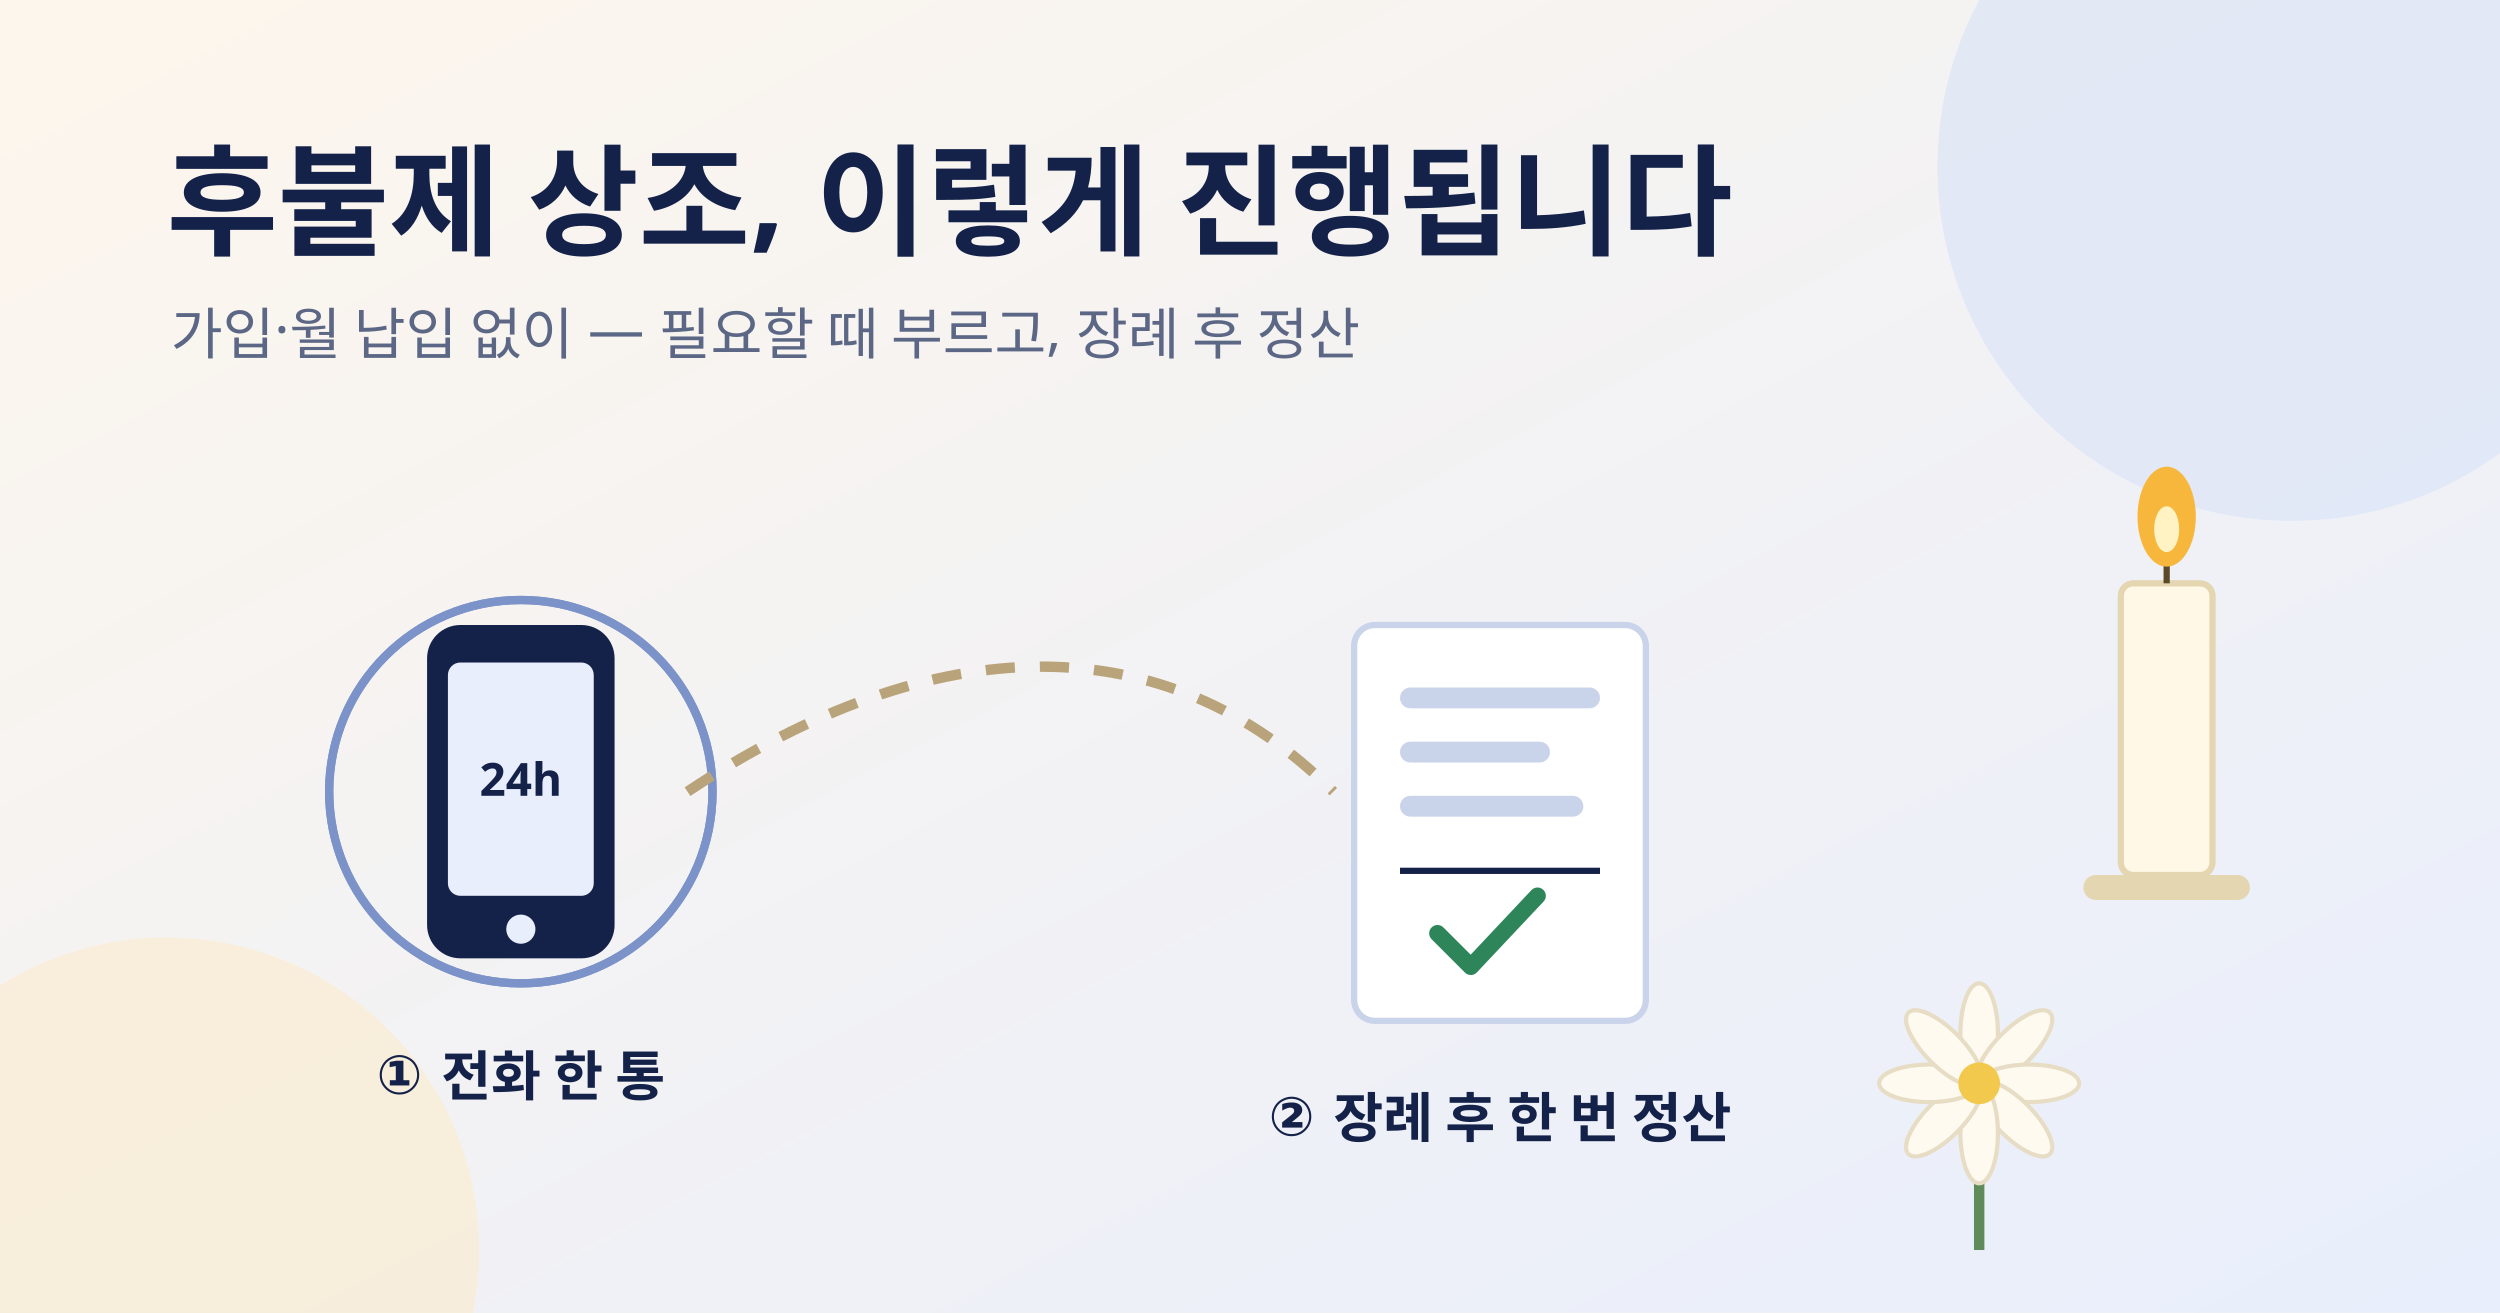
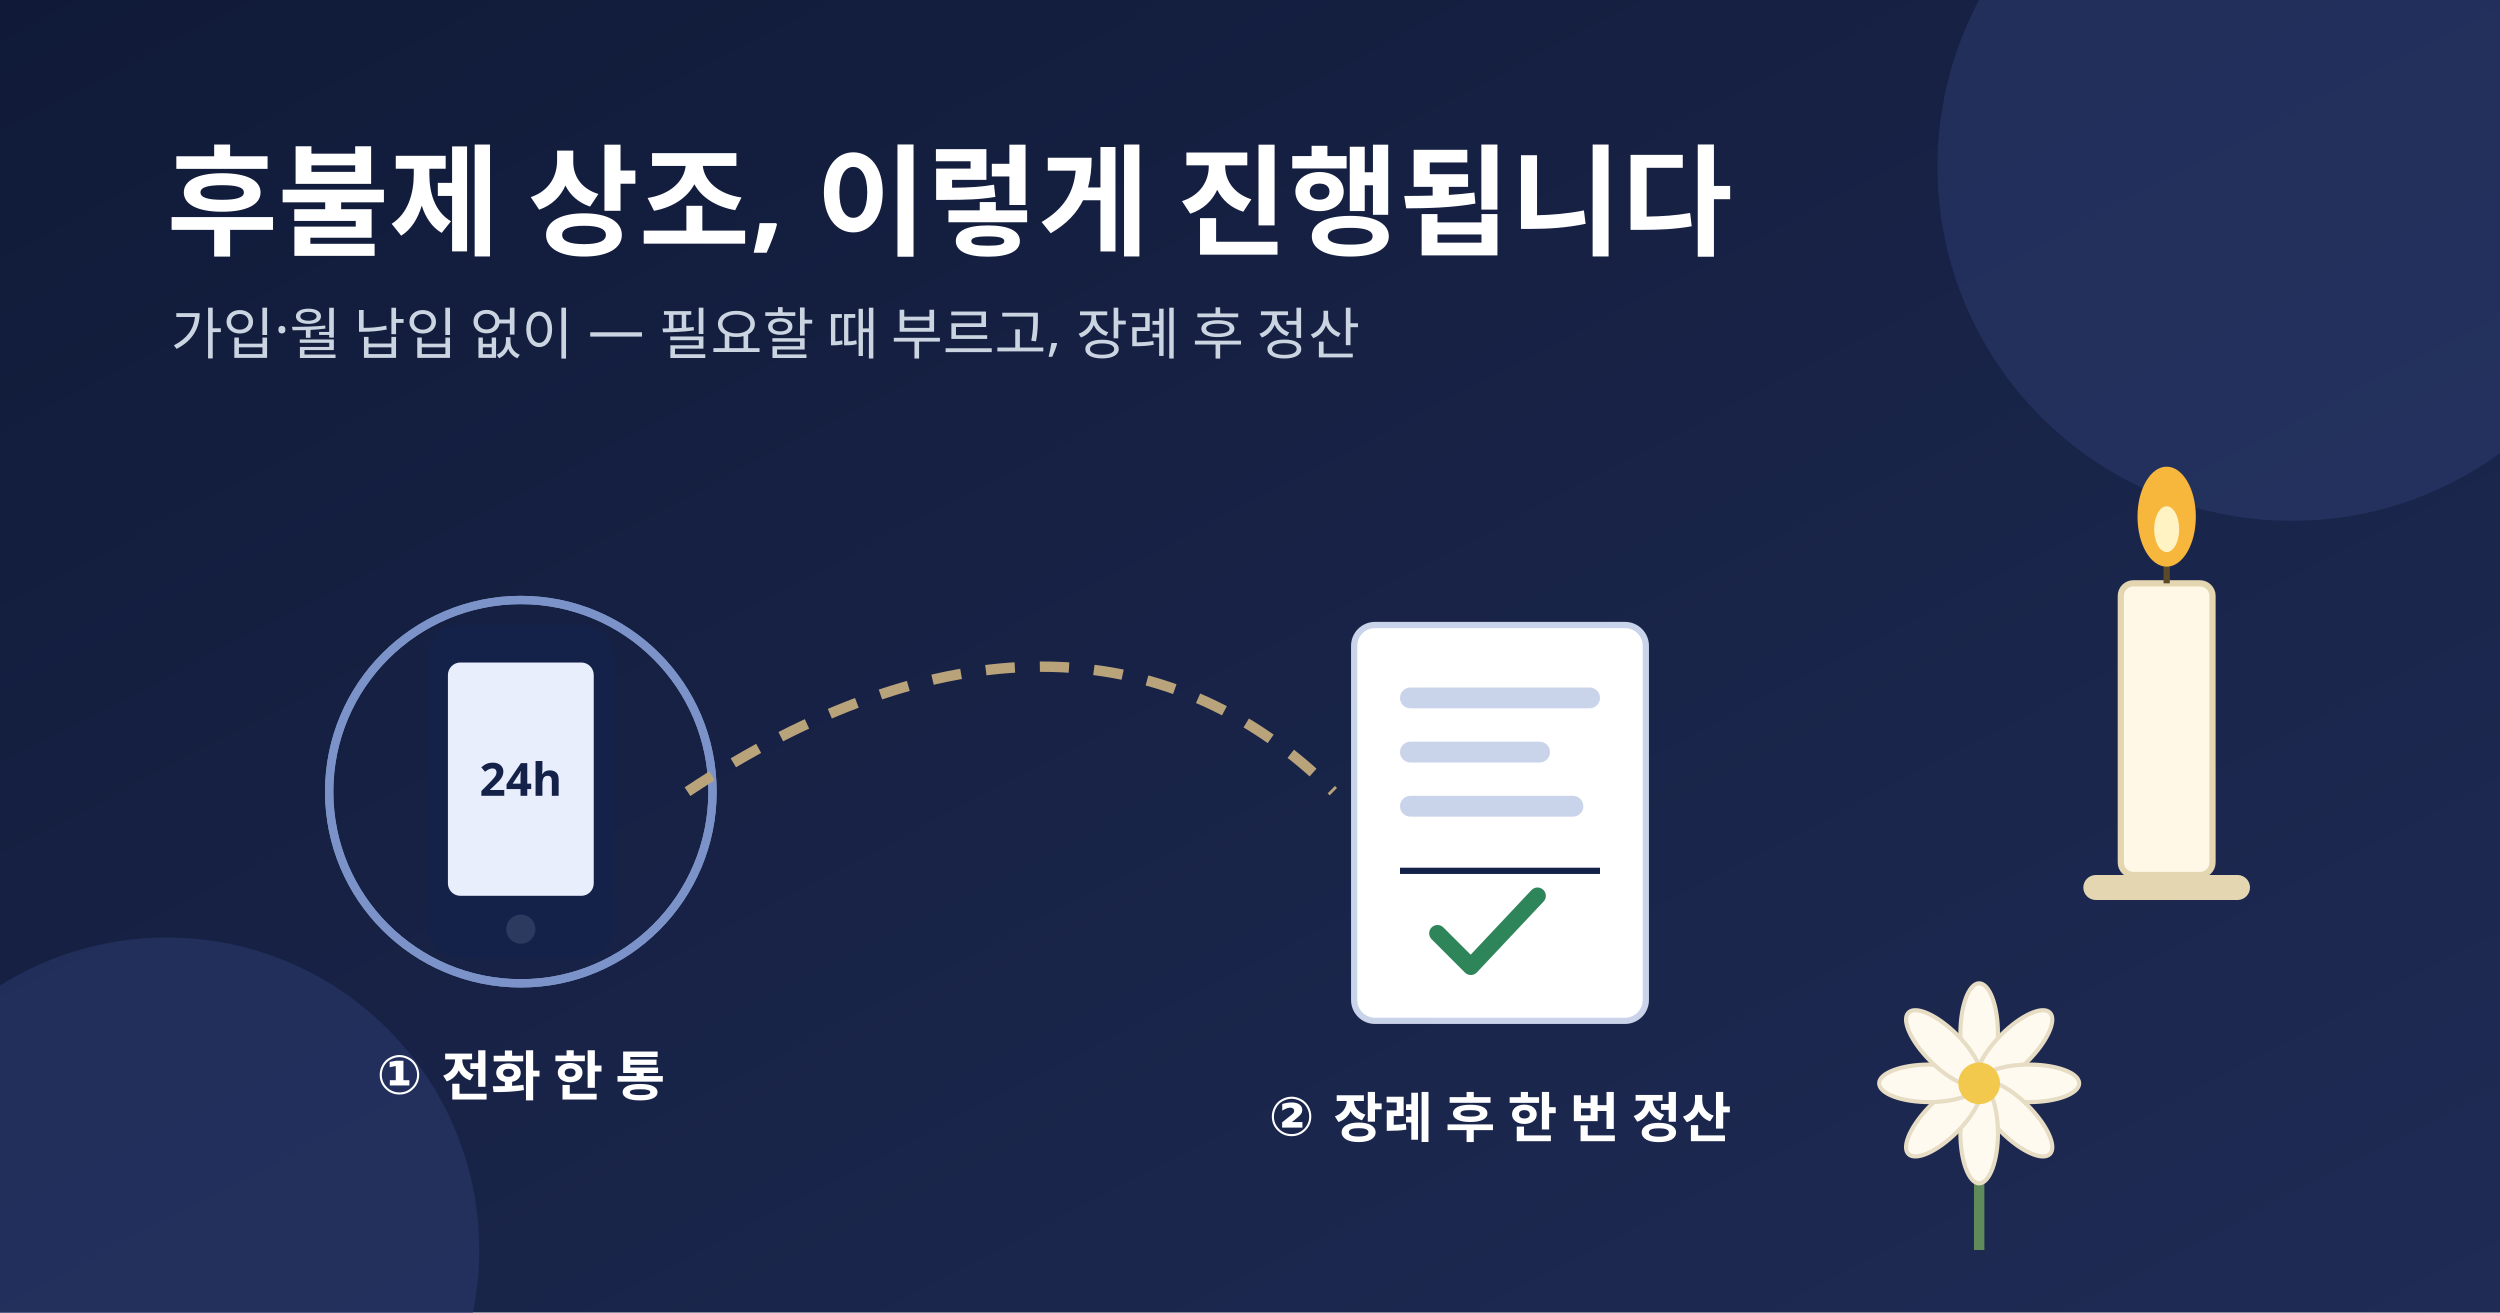
<svg xmlns="http://www.w3.org/2000/svg" viewBox="0 0 1200 630" role="img" aria-label="전화 한 통으로 시작해 장례 후 한 번 정산하는 후불제 상조의 흐름">
  <style>
  .t{font-family:'Noto Sans KR','Apple SD Gothic Neo','Malgun Gothic',sans-serif}
  @keyframes glow{0%,100%{opacity:.55;transform:scale(1)}50%{opacity:1;transform:scale(1.08)}}
  @keyframes ring{0%,60%,100%{transform:rotate(0)}65%{transform:rotate(-8deg)}70%{transform:rotate(8deg)}75%{transform:rotate(-6deg)}80%{transform:rotate(0)}}
  @keyframes wave{0%{opacity:0;transform:scale(.6)}40%{opacity:.8}100%{opacity:0;transform:scale(1.4)}}
  @keyframes dash{to{stroke-dashoffset:-40}}
  @keyframes pop{0%,35%{transform:scale(0);opacity:0}55%{transform:scale(1.1);opacity:1}65%,100%{transform:scale(1);opacity:1}}
  @keyframes sway{0%,100%{transform:rotate(-2deg)}50%{transform:rotate(2deg)}}
  .flame{transform-origin:1040px 250px;animation:glow 3s ease-in-out infinite}
  .ph{transform-origin:250px 380px;animation:ring 4s ease-in-out infinite}
  .w1{transform-origin:250px 380px;animation:wave 2.6s ease-out infinite}
  .w2{transform-origin:250px 380px;animation:wave 2.6s ease-out 1.3s infinite}
  .path{stroke-dasharray:14 12;animation:dash 2.4s linear infinite}
  .rc{transform-origin:720px 400px;animation:pop 6s ease-out infinite}
  .fl{transform-origin:950px 520px;animation:sway 6s ease-in-out infinite}
  @media (prefers-reduced-motion:reduce){*{animation:none!important}}
</style>
  <defs>
    <linearGradient id="bg" x1="0" y1="0" x2="1" y2="1">
-       <stop offset="0" stop-color="#fdf6ec" />
-       <stop offset="1" stop-color="#e8eefc" />
+       <stop offset="0" stop-color="#101a38" />
+       <stop offset="1" stop-color="#1f2b55" />
    </linearGradient>
  </defs>
  <rect width="1200" height="630" fill="url(#bg)" />
-   <circle cx="1100" cy="80" r="170" fill="#dbe4f7" opacity=".7" />
-   <circle cx="80" cy="600" r="150" fill="#fde9c4" opacity=".5" />
-   <text x="80" y="118" class="t" font-size="58" font-weight="900" fill="#14224a">후불제 상조, 이렇게 진행됩니다</text>
-   <text x="82" y="170" class="t" font-size="27" font-weight="500" fill="#5b6785">가입·월 납입 없이 — 필요할 때 부르고, 장례 후 정산</text>
+   <circle opacity=".55" cx="1100" cy="80" r="170" fill="#2b3a6e" />
+   <circle opacity=".55" cx="80" cy="600" r="150" fill="#2b3a6e" />
+   <text x="80" y="118" class="t" font-size="58" font-weight="900" fill="#ffffff">후불제 상조, 이렇게 진행됩니다</text>
+   <text x="82" y="170" class="t" font-size="27" font-weight="500" fill="#cbd5e1">가입·월 납입 없이 — 필요할 때 부르고, 장례 후 정산</text>
  <circle class="w1" cx="250" cy="380" r="92" fill="none" stroke="#7c93c9" stroke-width="4" />
  <circle class="w2" cx="250" cy="380" r="92" fill="none" stroke="#7c93c9" stroke-width="4" />
  <g class="ph">
    <rect x="205" y="300" width="90" height="160" rx="16" fill="#14224a" />
    <rect x="215" y="318" width="70" height="112" rx="6" fill="#e8eefc" />
-     <circle cx="250" cy="446" r="7" fill="#e8eefc" />
+     <circle cx="250" cy="446" r="7" fill="#e8eefc" opacity=".12" />
    <text x="250" y="382" text-anchor="middle" class="t" font-size="22" font-weight="900" fill="#14224a">24h</text>
  </g>
-   <text x="250" y="525" text-anchor="middle" class="t" font-size="26" font-weight="700" fill="#14224a">① 전화 한 통</text>
+   <text x="250" y="525" text-anchor="middle" class="t" font-size="26" font-weight="700" fill="#ffffff">① 전화 한 통</text>
  <path class="path" d="M330 380 C 450 300, 560 300, 640 380" fill="none" stroke="#b9a37a" stroke-width="5" />
  <g class="rc">
    <rect x="650" y="300" width="140" height="190" rx="10" fill="#fff" stroke="#c9d3ea" stroke-width="3" />
    <rect x="672" y="330" width="96" height="10" rx="5" fill="#c9d3ea" />
    <rect x="672" y="356" width="72" height="10" rx="5" fill="#c9d3ea" />
    <rect x="672" y="382" width="88" height="10" rx="5" fill="#c9d3ea" />
    <line x1="672" y1="418" x2="768" y2="418" stroke="#14224a" stroke-width="3" />
    <path d="M690 448 l16 16 l32 -34" fill="none" stroke="#2f855a" stroke-width="8" stroke-linecap="round" stroke-linejoin="round" />
  </g>
-   <text x="720" y="545" text-anchor="middle" class="t" font-size="26" font-weight="700" fill="#14224a">② 장례 후 한 번 정산</text>
+   <text x="720" y="545" text-anchor="middle" class="t" font-size="26" font-weight="700" fill="#ffffff">② 장례 후 한 번 정산</text>
  <rect x="1018" y="280" width="44" height="140" rx="6" fill="#fff8e7" stroke="#e5d6b2" stroke-width="3" />
  <line x1="1040" y1="280" x2="1040" y2="266" stroke="#5b4a2a" stroke-width="3" />
  <ellipse class="flame" cx="1040" cy="248" rx="14" ry="24" fill="#f6b73c" />
  <ellipse cx="1040" cy="254" rx="6" ry="11" fill="#fff3c4" />
  <rect x="1000" y="420" width="80" height="12" rx="6" fill="#e5d6b2" />
  <g class="fl">
    <line x1="950" y1="600" x2="950" y2="520" stroke="#5f8a5a" stroke-width="5" />
    <g fill="#fffaf0" stroke="#e7dcc4" stroke-width="2">
      <ellipse cx="950" cy="496" rx="9" ry="24" />
      <ellipse cx="950" cy="496" rx="9" ry="24" transform="rotate(45 950 520)" />
      <ellipse cx="950" cy="496" rx="9" ry="24" transform="rotate(90 950 520)" />
      <ellipse cx="950" cy="496" rx="9" ry="24" transform="rotate(135 950 520)" />
      <ellipse cx="950" cy="496" rx="9" ry="24" transform="rotate(180 950 520)" />
      <ellipse cx="950" cy="496" rx="9" ry="24" transform="rotate(225 950 520)" />
      <ellipse cx="950" cy="496" rx="9" ry="24" transform="rotate(270 950 520)" />
      <ellipse cx="950" cy="496" rx="9" ry="24" transform="rotate(315 950 520)" />
    </g>
    <circle cx="950" cy="520" r="10" fill="#f2c94c" />
  </g>
</svg>
